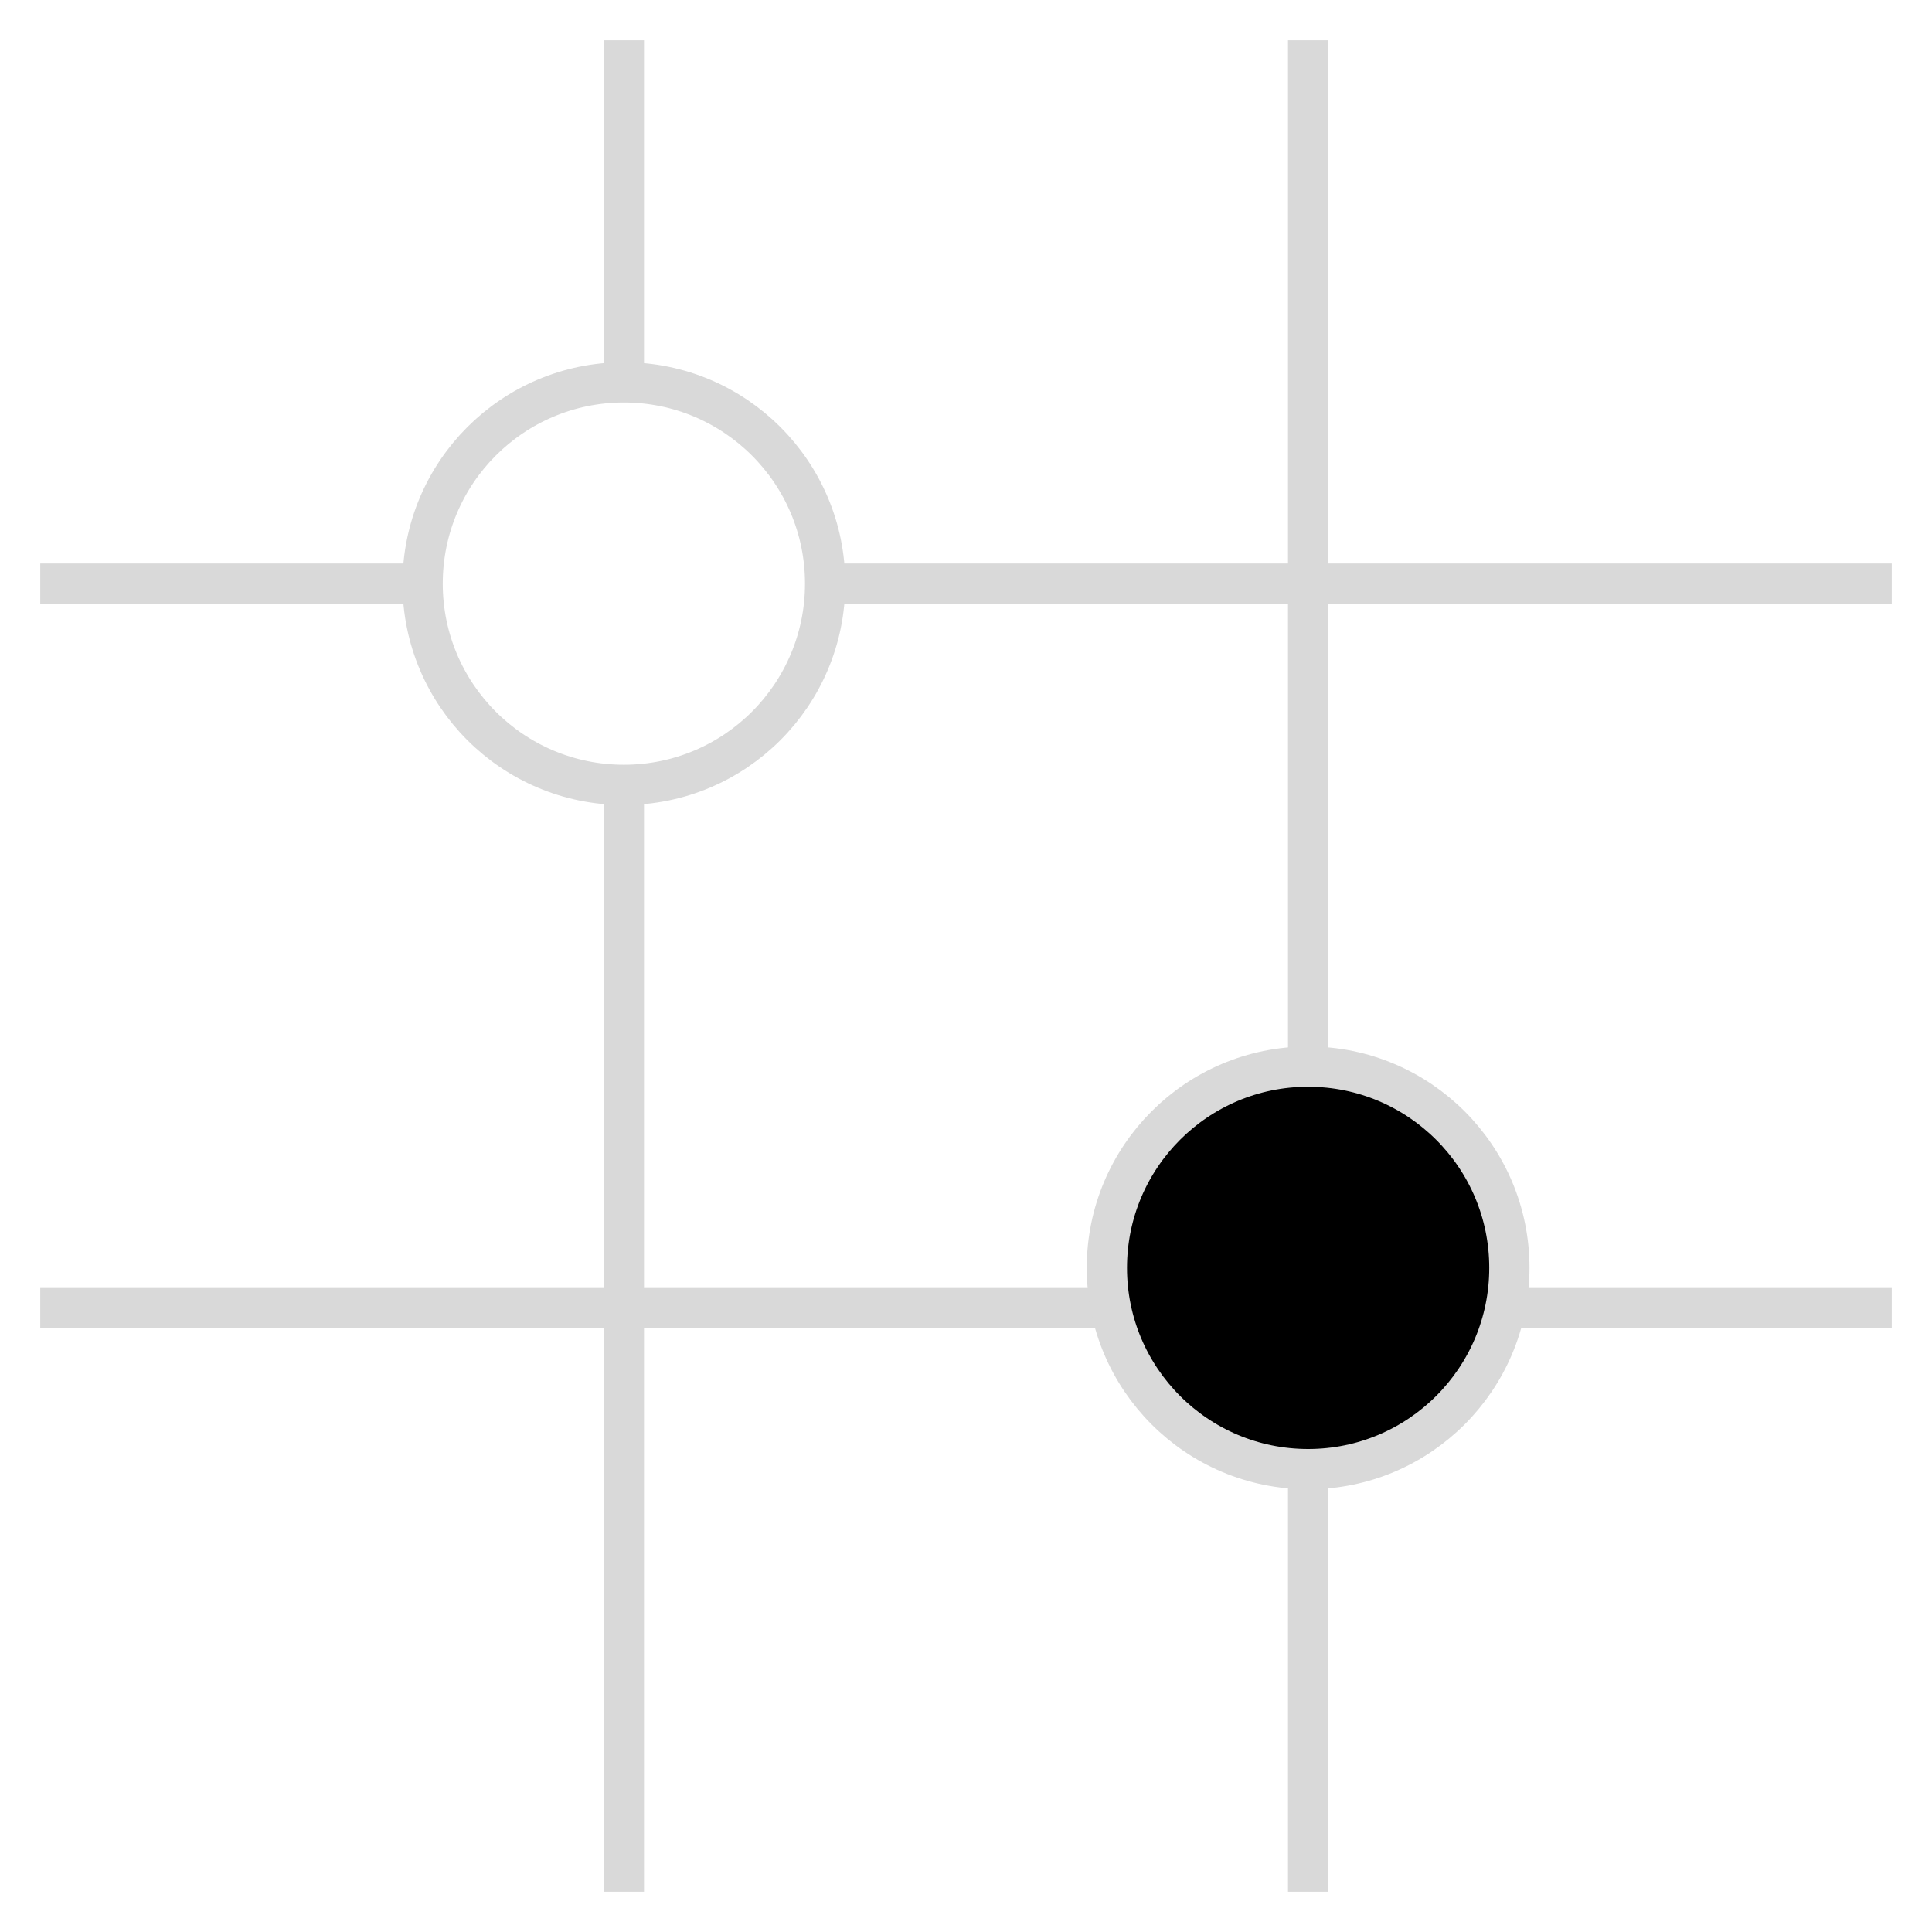
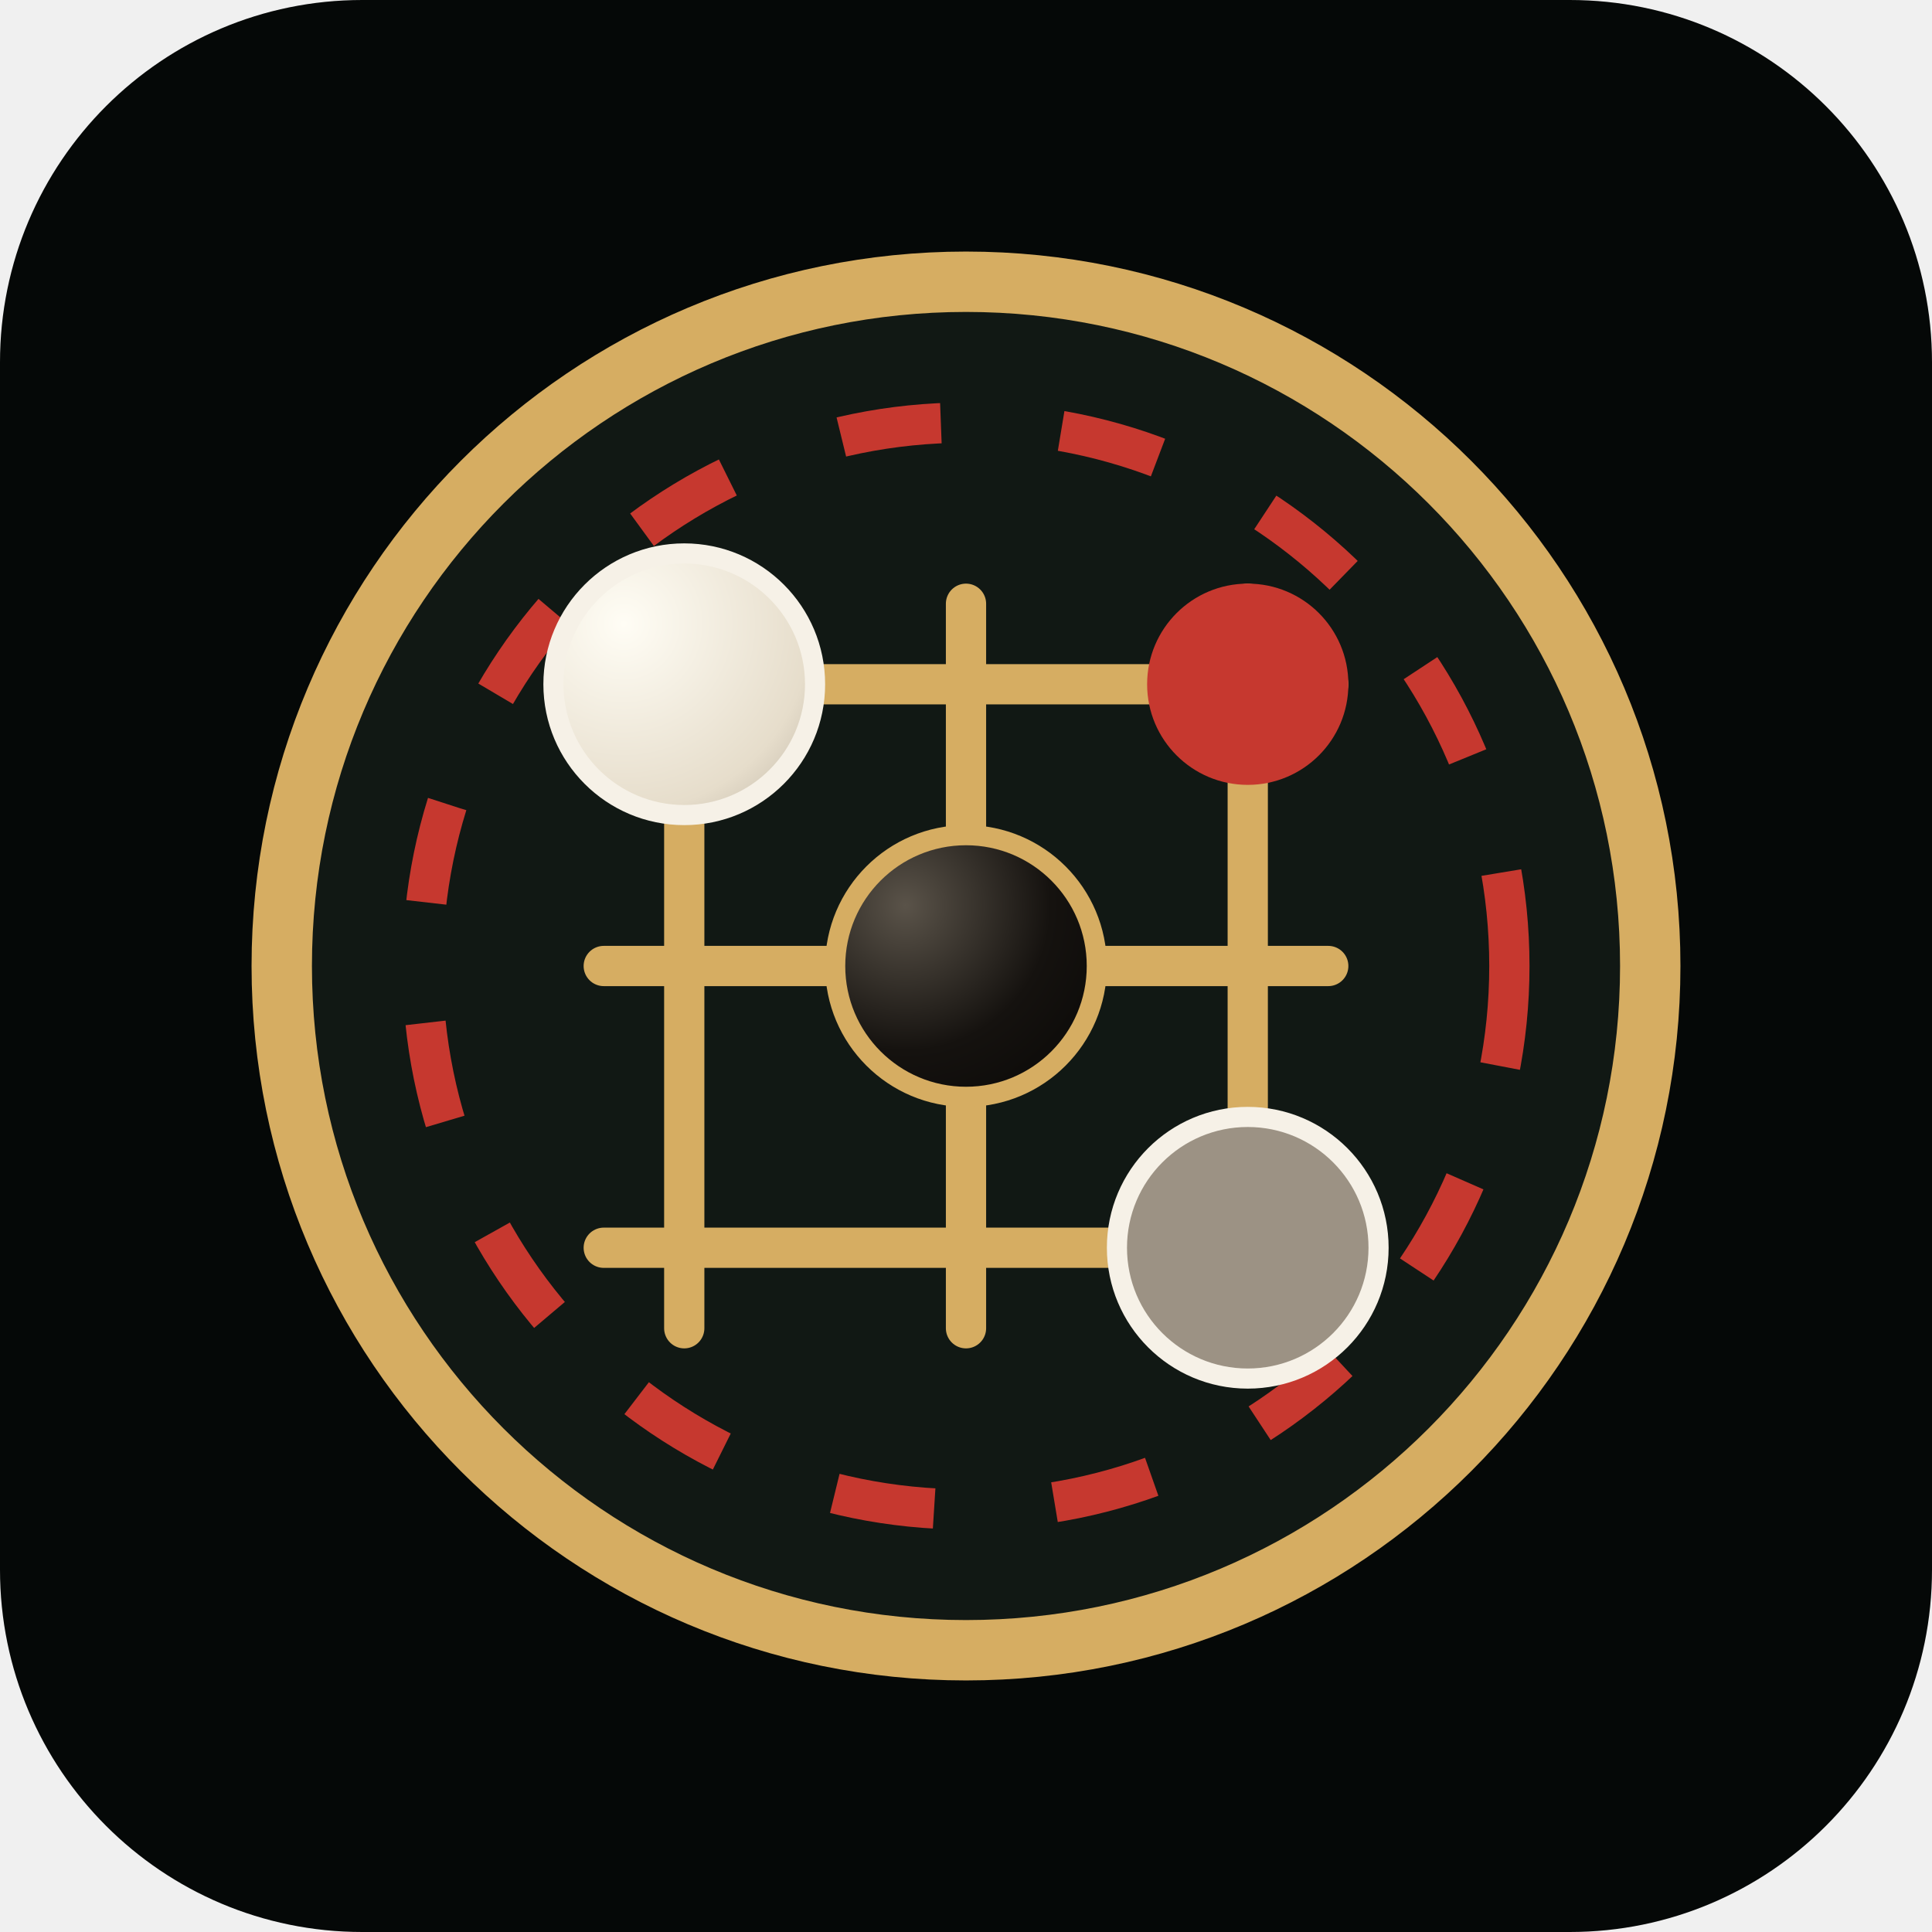
- <svg xmlns="http://www.w3.org/2000/svg" width="48" height="48" viewBox="0 0 48 48" fill="none">
-   <rect width="48" height="48" fill="white" />
-   <path d="M16 14H32V1H33V14H47V15H33V32H47V33H33V47H32V33H16V47H15V33H1V32H15V15H1V14H15V1H16V14ZM16 15V32H32V15H16Z" fill="#D9D9D9" />
-   <circle cx="15.5" cy="14.5" r="5" fill="white" stroke="#D9D9D9" />
-   <circle cx="32.5" cy="31.5" r="5" fill="black" stroke="#D9D9D9" />
+ <svg xmlns="http://www.w3.org/2000/svg" width="96" height="96" viewBox="0 0 96 96" fill="none">
+   <rect width="96" height="96" rx="18" fill="#050807" />
+   <circle cx="48" cy="48" r="34" fill="#111814" stroke="#D6AD62" stroke-width="3" />
+   <circle cx="48" cy="48" r="27" stroke="#C6382F" stroke-width="2" stroke-dasharray="5 6" />
+   <path d="M30 34h36M30 48h36M30 62h36M34 30v36M48 30v36M62 30v36" stroke="#D6AD62" stroke-width="2" stroke-linecap="round" />
+   <circle cx="34" cy="34" r="6.5" fill="url(#whiteStone)" stroke="#F6F1E7" />
+   <circle cx="48" cy="48" r="6.5" fill="url(#blackStone)" stroke="#D6AD62" />
+   <circle cx="62" cy="62" r="6.5" fill="url(#whiteStone)" stroke="#F6F1E7" />
+   <circle cx="62" cy="34" r="5" fill="#C6382F" />
+   <defs>
+     <radialGradient id="whiteStone" cx="0" cy="0" r="1" gradientUnits="userSpaceOnUse" gradientTransform="translate(31 31) rotate(45) scale(16)">
+       <stop stop-color="#FFFDF5" />
+       <stop offset=".58" stop-color="#E6DDCB" />
+       <stop offset="1" stop-color="#9C9284" />
+     </radialGradient>
+     <radialGradient id="blackStone" cx="0" cy="0" r="1" gradientUnits="userSpaceOnUse" gradientTransform="translate(45 45) rotate(45) scale(16)">
+       <stop stop-color="#5A5349" />
+       <stop offset=".45" stop-color="#15120F" />
+       <stop offset="1" stop-color="#020202" />
+     </radialGradient>
+   </defs>
</svg>
